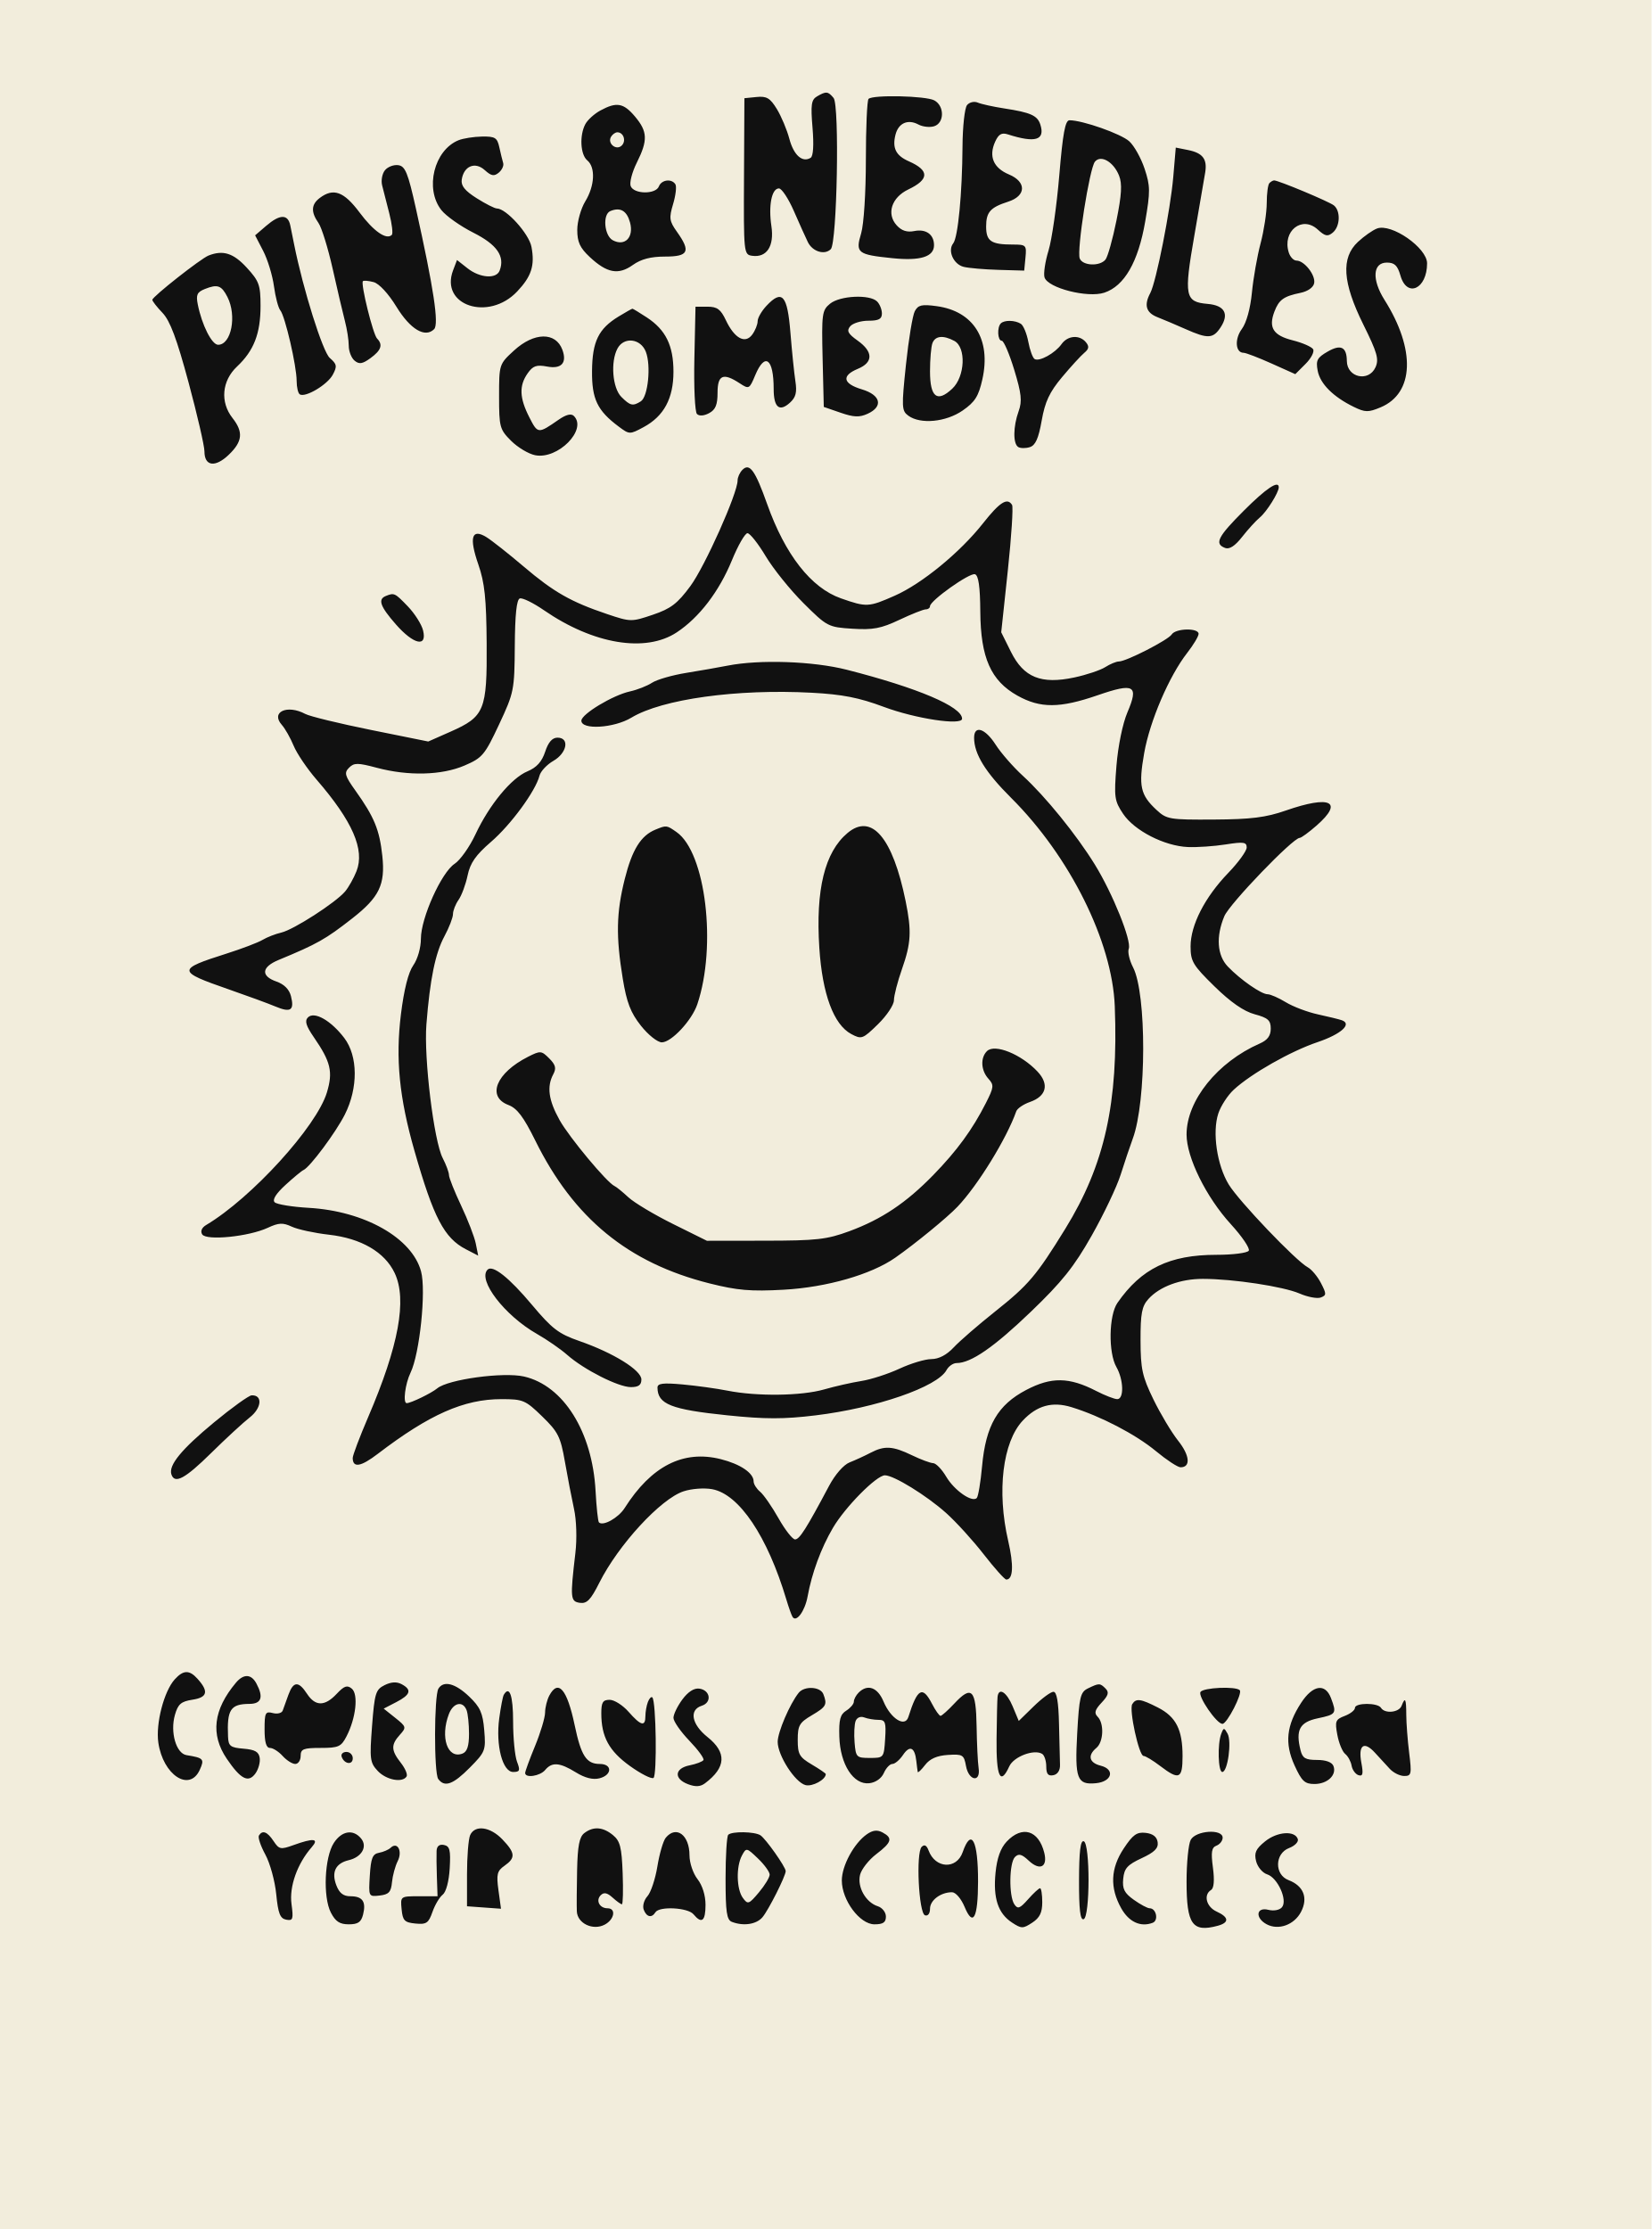
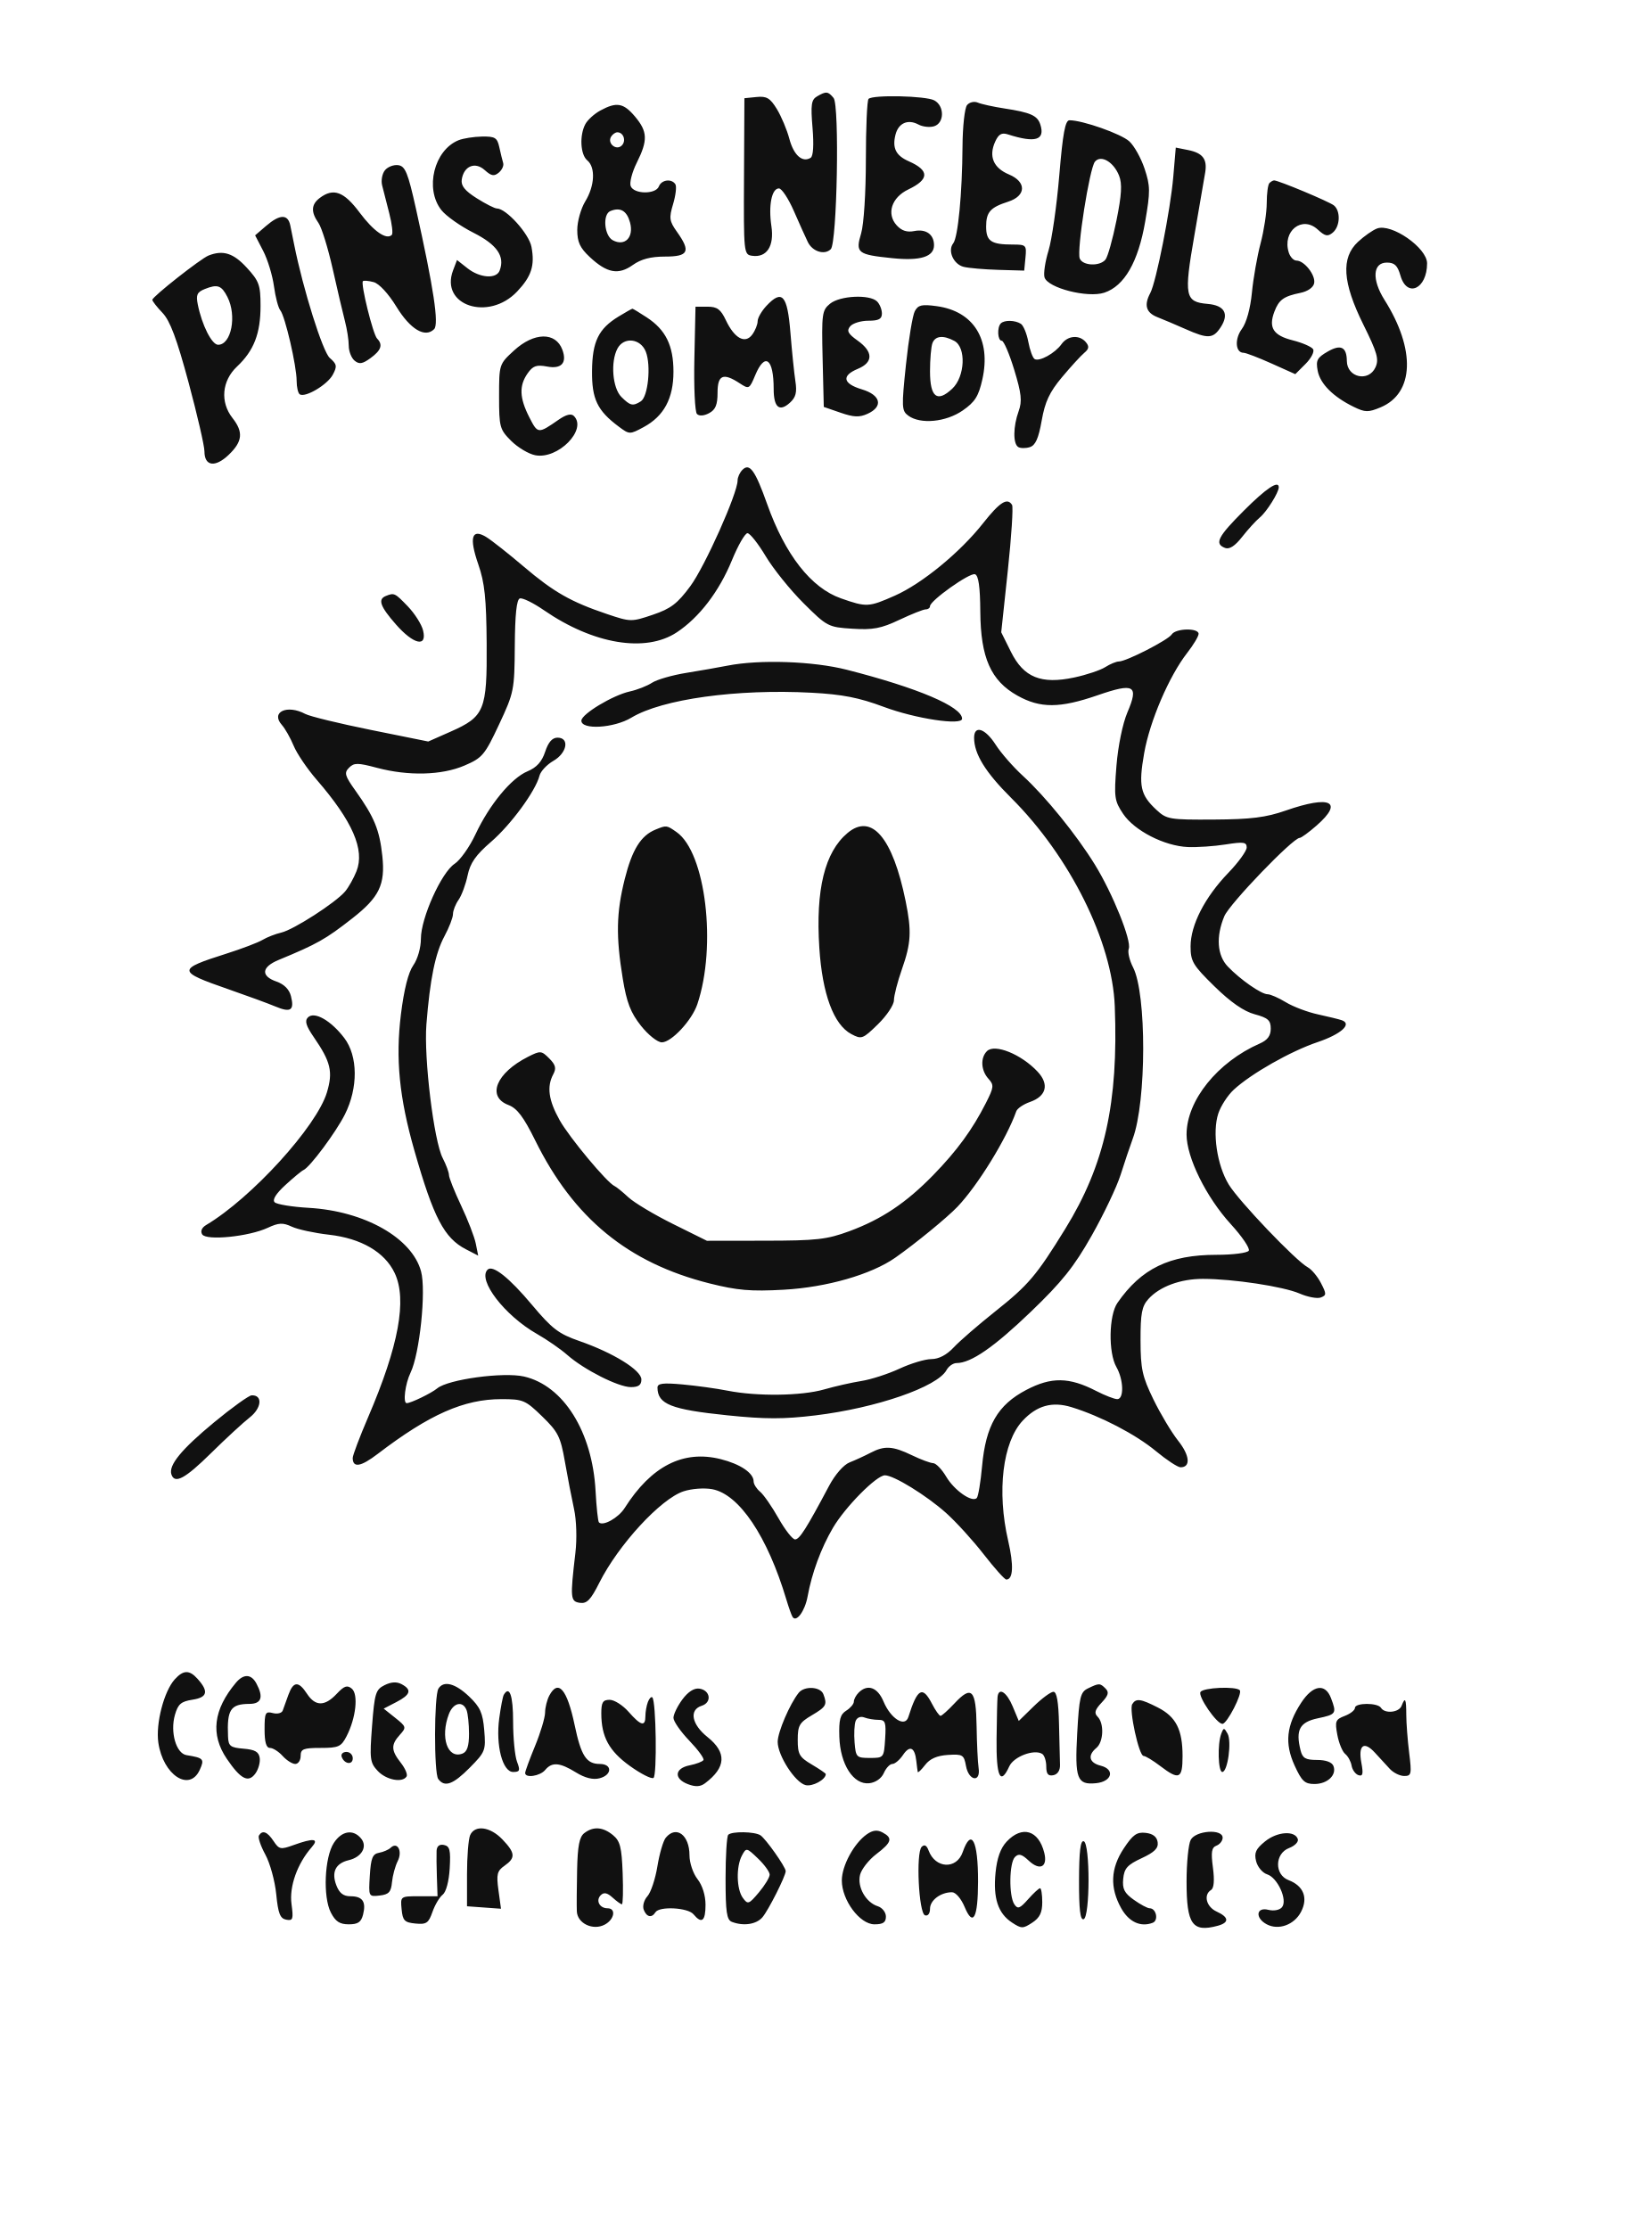
<svg xmlns="http://www.w3.org/2000/svg" viewBox="0 0 412 556" role="img">
-   <rect width="412" height="556" fill="#f2eddc" />
  <path d="M 203.810 24.047 C 202.387 24.877, 202.210 26.115, 202.693 31.875 C 203.052 36.163, 202.877 38.958, 202.223 39.362 C 200.160 40.637, 198.001 38.718, 196.919 34.647 C 196.313 32.366, 194.906 29.013, 193.793 27.195 C 192.116 24.456, 191.249 23.943, 188.734 24.195 L 185.698 24.500 185.599 44 C 185.502 63.158, 185.537 63.505, 187.625 63.803 C 191.279 64.324, 193.182 61.393, 192.432 56.397 C 191.663 51.264, 192.514 47, 194.308 47 C 195.007 47, 196.686 49.539, 198.039 52.642 C 199.393 55.745, 200.961 59.228, 201.525 60.383 C 202.689 62.766, 205.703 63.697, 207.249 62.151 C 208.818 60.582, 209.454 26.252, 207.947 24.437 C 206.558 22.762, 206.088 22.718, 203.810 24.047 M 216.667 24.667 C 216.300 25.033, 216 31.844, 216 39.801 C 216 48.038, 215.491 55.967, 214.818 58.213 C 213.357 63.091, 213.881 63.507, 222.614 64.401 C 229.600 65.117, 233 64.058, 233 61.165 C 233 58.483, 231.003 57.049, 228.081 57.634 C 226.258 57.998, 224.910 57.559, 223.678 56.197 C 221.086 53.332, 222.413 49.247, 226.584 47.259 C 231.850 44.747, 231.894 42.511, 226.722 40.238 C 223.490 38.818, 222.546 36.944, 223.384 33.608 C 224.114 30.697, 226.473 29.647, 229.110 31.059 C 230.191 31.637, 231.959 31.831, 233.038 31.488 C 235.617 30.669, 235.636 26.411, 233.066 25.035 C 230.940 23.898, 217.733 23.601, 216.667 24.667 M 241.242 26.208 C 240.650 26.922, 240.139 31.555, 240.108 36.503 C 240.035 48.258, 238.987 59.194, 237.789 60.702 C 236.341 62.525, 237.849 65.924, 240.388 66.561 C 241.627 66.872, 245.535 67.211, 249.071 67.313 L 255.500 67.500 255.813 64.250 C 256.113 61.146, 255.971 61, 252.645 61 C 247.241 61, 246 60.163, 246 56.515 C 246 52.905, 247.032 51.740, 251.500 50.306 C 256.010 48.859, 256.113 45.363, 251.699 43.519 C 247.805 41.892, 246.589 38.997, 248.258 35.333 C 249.114 33.454, 249.872 33.024, 251.441 33.527 C 258.273 35.717, 260.759 34.966, 259.526 31.083 C 258.806 28.813, 257.128 28.062, 250.500 27.043 C 247.750 26.620, 244.785 25.967, 243.910 25.591 C 243.033 25.215, 241.837 25.491, 241.242 26.208 M 149.775 27.559 C 148.276 28.372, 146.589 29.900, 146.025 30.953 C 144.523 33.760, 144.775 38.568, 146.500 40 C 148.593 41.737, 148.370 46.345, 146.004 50.226 C 144.906 52.027, 144.006 55.232, 144.004 57.349 C 144.001 60.371, 144.670 61.823, 147.117 64.109 C 151.420 68.129, 154.270 68.656, 157.863 66.098 C 159.928 64.627, 162.332 64, 165.904 64 C 171.772 64, 172.375 62.740, 168.868 57.815 C 166.967 55.144, 166.864 54.398, 167.915 50.890 C 168.563 48.728, 168.820 46.518, 168.487 45.979 C 167.566 44.488, 165.010 44.811, 164.362 46.500 C 163.584 48.527, 158.116 48.465, 157.331 46.420 C 156.998 45.552, 157.687 42.915, 158.862 40.561 C 161.643 34.993, 161.558 32.816, 158.411 29.077 C 155.543 25.668, 153.818 25.365, 149.775 27.559 M 264.248 43.750 C 263.612 51.313, 262.405 59.750, 261.564 62.500 C 260.723 65.250, 260.274 68.262, 260.567 69.193 C 261.399 71.841, 271.320 74.380, 275.476 73.008 C 280.482 71.356, 283.939 65.352, 285.674 55.299 C 286.975 47.763, 286.960 46.395, 285.530 42.090 C 284.653 39.448, 282.937 36.374, 281.717 35.257 C 279.675 33.387, 270.062 30, 266.797 30 C 265.728 30, 265.133 33.207, 264.248 43.750 M 152.446 34.087 C 151.416 35.755, 153.733 37.667, 155.113 36.287 C 156.267 35.133, 155.545 33, 154 33 C 153.515 33, 152.816 33.489, 152.446 34.087 M 114.388 34.980 C 108.276 37.450, 105.909 47.072, 110.102 52.402 C 111.257 53.871, 114.850 56.410, 118.084 58.042 C 123.995 61.026, 126.008 63.930, 124.639 67.498 C 123.816 69.644, 119.718 69.352, 116.637 66.929 L 114.004 64.858 113.027 67.429 C 109.690 76.206, 121.892 80.234, 129.013 72.707 C 132.589 68.926, 133.453 66.228, 132.579 61.570 C 131.968 58.314, 126.272 52, 123.945 52 C 123.404 52, 121.141 50.852, 118.917 49.448 C 115.963 47.583, 114.959 46.332, 115.187 44.800 C 115.693 41.412, 118.511 40.248, 120.923 42.430 C 122.554 43.906, 123.255 44.033, 124.422 43.065 C 125.224 42.399, 125.720 41.324, 125.524 40.677 C 125.328 40.030, 124.896 38.263, 124.564 36.750 C 124.035 34.333, 123.510 34.008, 120.231 34.063 C 118.179 34.098, 115.550 34.511, 114.388 34.980 M 292.681 44.156 C 291.980 52.354, 288.414 70.358, 286.949 73.094 C 285.329 76.122, 285.890 78, 288.750 79.122 C 290.262 79.715, 293.425 81.056, 295.777 82.100 C 301.324 84.564, 302.629 84.496, 304.500 81.641 C 306.683 78.309, 305.496 76.168, 301.265 75.805 C 295.597 75.320, 295.311 73.869, 297.928 58.828 C 299.203 51.498, 300.429 44.375, 300.652 43 C 301.192 39.668, 300.027 38.155, 296.355 37.421 L 293.309 36.812 292.681 44.156 M 273.145 40.325 C 271.786 41.963, 268.567 62.429, 269.348 64.466 C 270.057 66.311, 274.347 66.501, 275.775 64.750 C 276.336 64.063, 277.567 59.675, 278.511 55 C 279.809 48.573, 279.967 45.844, 279.162 43.811 C 277.798 40.370, 274.631 38.535, 273.145 40.325 M 96.045 42.446 C 95.341 43.294, 95.019 45.004, 95.329 46.244 C 95.639 47.485, 96.443 50.637, 97.115 53.249 C 97.787 55.860, 98.070 58.264, 97.744 58.590 C 96.405 59.928, 93.211 57.710, 89.694 53 C 85.777 47.754, 83.159 46.804, 79.750 49.392 C 77.621 51.008, 77.530 52.884, 79.447 55.621 C 80.243 56.757, 81.841 61.920, 82.999 67.094 C 84.156 72.267, 85.530 78.127, 86.052 80.116 C 86.573 82.105, 87 84.862, 87 86.244 C 87 87.625, 87.653 89.297, 88.452 89.960 C 89.607 90.919, 90.420 90.790, 92.421 89.333 C 95.103 87.379, 95.573 85.985, 94.068 84.450 C 93.051 83.413, 89.921 70.746, 90.531 70.136 C 90.738 69.929, 91.940 70.033, 93.203 70.368 C 94.564 70.728, 96.881 73.228, 98.887 76.503 C 102.355 82.162, 106.042 84.358, 108.293 82.107 C 109.539 80.861, 108.190 71.925, 103.750 52 C 101.772 43.121, 101.095 41.454, 99.368 41.202 C 98.244 41.038, 96.749 41.598, 96.045 42.446 M 316.667 45.667 C 316.300 46.033, 316 48.261, 316 50.618 C 316 52.974, 315.309 57.512, 314.464 60.701 C 313.619 63.891, 312.645 69.425, 312.301 73 C 311.920 76.951, 310.937 80.502, 309.794 82.055 C 307.934 84.581, 308.186 88, 310.232 88 C 310.792 88, 313.922 89.199, 317.188 90.665 L 323.125 93.329 325.686 90.769 C 327.094 89.360, 327.939 87.711, 327.564 87.103 C 327.188 86.496, 324.898 85.499, 322.473 84.889 C 317.620 83.667, 316.390 81.735, 317.913 77.729 C 319.043 74.757, 320.224 73.906, 324.407 73.051 C 326.244 72.675, 327.627 71.700, 327.832 70.636 C 328.218 68.632, 325.370 65, 323.412 65 C 322.710 65, 321.849 64.100, 321.500 63 C 319.804 57.657, 324.817 53.668, 328.721 57.254 C 330.555 58.938, 331.208 59.072, 332.471 58.024 C 334.318 56.492, 334.476 52.630, 332.750 51.235 C 331.575 50.286, 318.933 45, 317.838 45 C 317.561 45, 317.033 45.300, 316.667 45.667 M 152.250 52.651 C 150.280 53.464, 150.728 58.784, 152.862 59.926 C 155.884 61.544, 158.170 59.195, 157.169 55.500 C 156.373 52.562, 154.747 51.620, 152.250 52.651 M 66.378 56.352 L 63.643 58.703 65.662 62.602 C 66.772 64.746, 67.978 68.705, 68.342 71.399 C 68.705 74.094, 69.417 76.798, 69.924 77.408 C 71.119 78.849, 74 91.283, 74 95.003 C 74 96.586, 74.356 98.102, 74.790 98.371 C 76.187 99.234, 81.682 95.962, 83.014 93.475 C 84.143 91.363, 84.051 90.845, 82.264 89.283 C 80.502 87.742, 75.627 72.223, 73.379 61 C 73.104 59.625, 72.672 57.487, 72.420 56.250 C 71.832 53.361, 69.815 53.395, 66.378 56.352 M 343.500 57.004 C 342.400 57.427, 340.262 58.927, 338.750 60.338 C 334.492 64.312, 334.895 70.452, 340.103 80.967 C 343.574 87.973, 344.040 89.617, 343.125 91.626 C 341.420 95.368, 336.025 94.178, 335.985 90.050 C 335.950 86.545, 334.485 85.815, 331.233 87.681 C 328.568 89.210, 328.220 89.873, 328.709 92.478 C 329.319 95.729, 332.570 98.983, 337.712 101.491 C 340.554 102.877, 341.326 102.891, 344.396 101.608 C 352.792 98.100, 353.191 87.184, 345.376 74.804 C 342.174 69.732, 342.441 65.500, 345.963 65.500 C 347.883 65.500, 348.630 66.216, 349.357 68.750 C 350.977 74.399, 356 72.081, 356 65.684 C 356 61.815, 347.088 55.626, 343.500 57.004 M 52.029 63.736 C 50.074 64.504, 38 74.015, 38 74.787 C 38 75.119, 39.143 76.584, 40.540 78.042 C 42.423 80.007, 44.105 84.500, 47.040 95.401 C 49.218 103.491, 51 111.224, 51 112.586 C 51 116.309, 53.673 116.687, 57.060 113.443 C 60.509 110.138, 60.752 107.771, 58 104.273 C 54.875 100.300, 55.339 94.996, 59.123 91.437 C 63.341 87.470, 65.001 83.187, 64.995 76.282 C 64.991 71.088, 64.640 70.119, 61.546 66.750 C 58.222 63.131, 55.646 62.315, 52.029 63.736 M 51.128 72.080 C 49.157 72.866, 48.855 73.523, 49.342 75.960 C 50.369 81.094, 52.847 86, 54.414 86 C 57.708 86, 59.119 78.752, 56.735 74.079 C 55.258 71.183, 54.265 70.829, 51.128 72.080 M 191.206 76.281 C 189.993 77.572, 189 79.301, 189 80.123 C 189 80.945, 188.398 82.442, 187.661 83.449 C 185.890 85.871, 183.220 84.419, 181.070 79.865 C 179.788 77.149, 178.904 76.500, 176.491 76.500 L 173.500 76.500 173.219 89.419 C 173.064 96.524, 173.353 102.753, 173.862 103.262 C 174.427 103.827, 175.604 103.747, 176.893 103.057 C 178.492 102.202, 179 100.974, 179 97.965 C 179 93.515, 180.402 92.907, 184.487 95.583 C 186.845 97.129, 186.940 97.080, 188.401 93.583 C 190.823 87.786, 193 89.414, 193 97.023 C 193 101.629, 194.422 102.833, 197.052 100.453 C 198.529 99.116, 198.848 97.871, 198.422 95.105 C 198.116 93.122, 197.559 87.680, 197.183 83.012 C 196.423 73.572, 195.124 72.110, 191.206 76.281 M 207.072 75.750 C 205.057 77.391, 204.941 78.249, 205.211 89.500 L 205.500 101.500 209.677 102.944 C 212.976 104.084, 214.394 104.141, 216.427 103.215 C 220.404 101.403, 219.733 98.536, 215 97.118 C 210.247 95.694, 209.860 93.715, 214 92 C 217.870 90.397, 217.854 87.744, 213.959 84.970 C 211.530 83.242, 211.152 82.522, 212.081 81.402 C 212.721 80.631, 214.765 80, 216.622 80 C 219.208 80, 220 79.578, 220 78.200 C 220 77.210, 219.460 75.860, 218.800 75.200 C 216.979 73.379, 209.557 73.727, 207.072 75.750 M 228.204 77.628 C 227.656 78.658, 226.665 84.648, 226.002 90.939 C 224.881 101.586, 224.922 102.470, 226.590 103.689 C 229.610 105.898, 235.971 105.292, 240.147 102.398 C 243.215 100.272, 244.113 98.852, 245.056 94.642 C 247.283 84.688, 242.891 77.632, 233.683 76.370 C 229.943 75.857, 229.036 76.066, 228.204 77.628 M 154.304 78.956 C 149.305 82.004, 147.757 85.179, 147.688 92.528 C 147.622 99.539, 149.002 102.419, 154.337 106.402 C 157.012 108.400, 157.099 108.402, 160.549 106.544 C 165.616 103.815, 168 99.389, 168 92.713 C 168 86.193, 166.074 82.274, 161.346 79.175 C 159.521 77.979, 157.909 77.002, 157.764 77.004 C 157.619 77.006, 156.062 77.884, 154.304 78.956 M 249.667 80.667 C 248.677 81.656, 248.859 85, 249.903 85 C 250.399 85, 251.797 88.263, 253.010 92.250 C 254.816 98.188, 255.015 100.056, 254.108 102.571 C 252.726 106.402, 252.679 110.683, 254.009 111.506 C 254.564 111.848, 255.869 111.859, 256.908 111.529 C 258.307 111.085, 259.075 109.360, 259.861 104.899 C 260.688 100.206, 261.812 97.808, 264.931 94.083 C 267.135 91.450, 269.633 88.720, 270.482 88.015 C 271.657 87.040, 271.754 86.409, 270.890 85.367 C 269.290 83.440, 266.348 83.669, 264.807 85.841 C 263.200 88.105, 259.266 90.282, 258.093 89.557 C 257.616 89.263, 256.909 87.331, 256.522 85.263 C 256.134 83.196, 255.295 81.173, 254.658 80.768 C 253.204 79.842, 250.545 79.789, 249.667 80.667 M 128.235 87.423 C 124.514 90.834, 124.500 90.876, 124.500 98.904 C 124.500 106.524, 124.663 107.124, 127.500 109.958 C 129.150 111.606, 131.850 113.222, 133.500 113.549 C 139.165 114.674, 146.571 107.171, 143.162 103.762 C 142.485 103.085, 141.226 103.397, 139.327 104.713 C 134.222 108.251, 134.166 108.246, 132.038 104.075 C 129.578 99.253, 129.462 96.213, 131.619 93.134 C 132.946 91.240, 133.828 90.933, 136.503 91.435 C 140.060 92.102, 141.496 90.515, 140.292 87.250 C 138.635 82.759, 133.240 82.837, 128.235 87.423 M 232.607 85.582 C 232.273 86.452, 232 89.616, 232 92.613 C 232 99.101, 233.781 100.494, 237.551 96.952 C 240.748 93.949, 241.064 86.640, 238.066 85.035 C 235.301 83.556, 233.308 83.755, 232.607 85.582 M 154.035 86.934 C 152.262 90.248, 152.785 96.785, 155 99 C 157.218 101.218, 157.872 101.367, 159.859 100.108 C 161.661 98.966, 162.448 91.209, 161.112 87.750 C 159.825 84.419, 155.640 83.936, 154.035 86.934 M 185.207 117.193 C 184.543 117.857, 184 119.046, 184 119.835 C 184 123.055, 175.846 141.294, 172.205 146.218 C 168.987 150.569, 167.340 151.825, 162.857 153.342 C 157.517 155.149, 157.302 155.146, 151.457 153.178 C 142.421 150.135, 138.149 147.703, 130.644 141.326 C 126.873 138.121, 122.699 134.825, 121.369 134 C 117.669 131.706, 116.970 134.022, 119.321 140.787 C 120.909 145.359, 121.325 149.302, 121.403 160.535 C 121.518 177.197, 120.879 178.752, 112.373 182.514 L 106.834 184.963 92.516 182.070 C 84.641 180.479, 77.283 178.687, 76.165 178.088 C 71.631 175.662, 67.452 177.604, 70.302 180.813 C 71.127 181.741, 72.454 184.083, 73.253 186.018 C 74.051 187.954, 76.621 191.751, 78.963 194.457 C 87.946 204.836, 91.050 211.952, 88.932 217.309 C 88.238 219.064, 86.957 221.343, 86.085 222.372 C 83.723 225.162, 73.256 231.905, 70.182 232.617 C 68.707 232.958, 66.600 233.780, 65.500 234.442 C 64.400 235.103, 60.337 236.649, 56.471 237.877 C 44.091 241.808, 44.120 242.294, 57 246.765 C 61.675 248.388, 66.945 250.322, 68.712 251.063 C 72.517 252.659, 73.473 252.022, 72.585 248.482 C 72.160 246.791, 70.885 245.507, 68.965 244.838 C 64.998 243.455, 65.220 241.221, 69.500 239.449 C 79.169 235.446, 81.185 234.309, 87.860 229.093 C 94.627 223.805, 96.141 220.663, 95.375 213.500 C 94.678 206.988, 93.367 203.802, 88.674 197.224 C 86.012 193.493, 85.808 192.764, 87.071 191.501 C 88.333 190.238, 89.217 190.240, 94.009 191.515 C 101.892 193.613, 110.204 193.398, 115.896 190.949 C 120.332 189.041, 120.929 188.330, 124.502 180.699 C 128.226 172.746, 128.343 172.157, 128.421 161.084 C 128.475 153.283, 128.873 149.543, 129.677 149.275 C 130.324 149.059, 133.024 150.378, 135.677 152.206 C 148.024 160.714, 161.048 162.881, 168.841 157.724 C 174.438 154.020, 179.392 147.542, 182.587 139.750 C 184.109 136.037, 185.855 133, 186.466 133 C 187.077 133, 189.126 135.588, 191.019 138.750 C 192.912 141.912, 197.160 147.185, 200.458 150.467 C 206.309 156.289, 206.605 156.444, 212.645 156.828 C 217.766 157.154, 219.791 156.771, 224.356 154.611 C 227.392 153.175, 230.354 152, 230.938 152 C 231.522 152, 232 151.642, 232 151.205 C 232 149.827, 241.897 142.799, 243.218 143.239 C 244.102 143.534, 244.500 146.335, 244.545 152.580 C 244.629 164.061, 247.172 169.807, 253.813 173.519 C 259.516 176.707, 264.367 176.684, 273.802 173.428 C 282.972 170.263, 284.131 170.927, 281.243 177.696 C 280.059 180.471, 278.905 186.090, 278.511 191 C 277.880 198.863, 278.004 199.762, 280.172 203 C 282.980 207.194, 290.456 211.029, 296.318 211.284 C 298.618 211.384, 302.863 211.094, 305.750 210.639 C 310.213 209.936, 311 210.049, 311 211.389 C 311 212.256, 308.933 215.110, 306.407 217.732 C 300.551 223.810, 297 230.733, 297 236.071 C 297 239.807, 297.580 240.775, 302.981 246.060 C 306.995 249.988, 310.283 252.269, 312.981 252.995 C 316.318 253.893, 317 254.503, 317 256.587 C 317 258.366, 316.199 259.447, 314.250 260.302 C 303.712 264.921, 296 274.511, 296 282.996 C 296 288.715, 300.896 298.631, 307.038 305.352 C 309.851 308.429, 311.866 311.408, 311.517 311.973 C 311.168 312.538, 307.538 313, 303.452 313 C 291.739 313, 284.702 316.415, 278.757 324.987 C 276.601 328.094, 276.452 337.417, 278.500 341 C 280.306 344.159, 280.434 349, 278.711 349 C 278.003 349, 275.640 348.083, 273.461 346.962 C 266.692 343.479, 262.280 343.415, 256 346.709 C 248.880 350.444, 245.913 355.574, 244.986 365.754 C 244.623 369.743, 244.027 373.306, 243.661 373.672 C 242.480 374.853, 238.052 371.753, 236.032 368.330 C 234.952 366.499, 233.490 364.985, 232.784 364.966 C 232.078 364.947, 229.700 364.063, 227.500 363 C 222.691 360.677, 220.657 360.557, 217.154 362.387 C 215.694 363.150, 213.353 364.225, 211.950 364.775 C 210.456 365.361, 208.332 367.786, 206.817 370.637 C 201.137 381.326, 199.451 383.984, 198.345 383.992 C 197.710 383.996, 195.849 381.623, 194.209 378.717 C 192.570 375.811, 190.502 372.831, 189.614 372.095 C 188.726 371.358, 188 370.205, 188 369.533 C 188 367.439, 184.696 365.200, 179.789 363.966 C 170.445 361.618, 162.479 365.672, 155.826 376.161 C 154.264 378.623, 150.430 380.763, 149.410 379.743 C 149.168 379.501, 148.790 375.973, 148.569 371.902 C 147.770 357.133, 140.565 345.610, 130.722 343.358 C 125.592 342.184, 111.788 344.064, 109.081 346.305 C 107.617 347.517, 102.491 350, 101.453 350 C 100.466 350, 101.080 345.144, 102.412 342.404 C 104.701 337.698, 106.336 321.961, 105.037 317.139 C 102.788 308.785, 90.943 302.086, 77 301.282 C 72.875 301.044, 69.059 300.420, 68.519 299.894 C 67.884 299.275, 68.836 297.749, 71.214 295.571 C 73.235 293.719, 75.259 292.045, 75.712 291.852 C 77.289 291.177, 83.775 282.467, 86.026 278.002 C 89.368 271.372, 89.308 263.417, 85.882 258.917 C 82.541 254.530, 78.410 252.190, 76.818 253.782 C 75.962 254.638, 76.328 255.873, 78.282 258.712 C 82.520 264.871, 83.104 267.336, 81.551 272.495 C 78.994 280.995, 62.751 298.828, 51.434 305.562 C 50.330 306.219, 49.950 307.110, 50.436 307.897 C 51.444 309.528, 62.061 308.466, 66.800 306.260 C 69.535 304.987, 70.562 304.940, 72.800 305.982 C 74.285 306.674, 78.448 307.574, 82.052 307.983 C 90.098 308.894, 95.974 312.317, 98.450 317.535 C 101.598 324.169, 99.477 335.696, 91.834 353.500 C 89.709 358.450, 87.977 363.036, 87.985 363.691 C 88.017 366.213, 89.996 365.886, 94.220 362.662 C 107.136 352.803, 115.728 349, 125.086 349 C 130.489 349, 131.070 349.246, 135.261 353.320 C 139.229 357.176, 139.835 358.382, 140.914 364.570 C 141.579 368.381, 142.603 373.691, 143.190 376.368 C 143.809 379.194, 143.954 383.810, 143.536 387.368 C 142.209 398.668, 142.282 399.469, 144.668 399.809 C 146.406 400.056, 147.364 399.065, 149.502 394.809 C 154.262 385.332, 164.810 373.878, 170.509 371.997 C 172.545 371.325, 175.685 371.094, 177.683 371.468 C 184.407 372.730, 191.455 383.227, 196.168 399 C 196.743 400.925, 197.431 402.859, 197.696 403.299 C 198.622 404.832, 200.796 401.899, 201.465 398.214 C 202.522 392.391, 204.820 386.163, 207.769 381.131 C 210.833 375.903, 218.646 368, 220.751 368 C 222.963 368, 231.092 373.002, 236 377.384 C 238.475 379.594, 242.702 384.236, 245.393 387.701 C 248.084 391.165, 250.623 394, 251.036 394 C 252.744 394, 252.915 390.446, 251.502 384.351 C 248.635 371.988, 250.123 359.691, 255.133 354.359 C 258.685 350.577, 262.494 349.527, 267.302 351.003 C 274.566 353.234, 283.320 357.794, 288.359 361.971 C 291.031 364.187, 293.796 366, 294.502 366 C 297.081 366, 296.815 363.042, 293.907 359.383 C 292.268 357.321, 289.489 352.678, 287.731 349.067 C 284.945 343.340, 284.533 341.458, 284.518 334.358 C 284.503 327.632, 284.844 325.835, 286.480 324.025 C 289.290 320.916, 294.464 319, 300.050 319 C 307.581 319, 320.135 320.901, 324.196 322.657 C 326.229 323.536, 328.607 323.981, 329.481 323.646 C 330.922 323.093, 330.926 322.757, 329.525 320.048 C 328.675 318.404, 327.196 316.635, 326.240 316.117 C 323.258 314.502, 309.046 299.615, 306.517 295.457 C 303.576 290.623, 302.374 282.428, 303.918 277.748 C 304.539 275.868, 306.273 273.197, 307.773 271.812 C 312.113 267.806, 321.969 262.211, 328.668 259.952 C 334.552 257.968, 337.377 255.423, 334.733 254.488 C 334.055 254.249, 331.375 253.591, 328.777 253.028 C 326.180 252.465, 322.580 251.105, 320.777 250.006 C 318.975 248.907, 316.919 248.006, 316.210 248.004 C 314.642 247.999, 309.436 244.375, 306.298 241.104 C 303.621 238.312, 303.293 233.628, 305.420 228.538 C 306.712 225.445, 322.528 209.005, 324.215 209.001 C 324.609 209.001, 326.521 207.603, 328.465 205.896 C 335.260 199.930, 331.882 198.302, 320.754 202.179 C 315.782 203.912, 312.108 204.373, 302.831 204.429 C 291.718 204.497, 291.033 204.381, 288.475 202 C 284.460 198.265, 283.983 196.048, 285.426 187.856 C 286.835 179.856, 291.655 168.628, 296.158 162.856 C 297.721 160.852, 299 158.714, 299 158.106 C 299 156.583, 293.287 156.706, 292.300 158.250 C 291.404 159.651, 280.955 165, 279.115 165 C 278.463 165, 276.933 165.633, 275.715 166.406 C 274.497 167.179, 271.025 168.340, 268 168.986 C 259.730 170.752, 255.374 168.994, 252.198 162.608 L 249.765 157.716 251.410 142.307 C 252.315 133.832, 252.791 126.471, 252.469 125.949 C 251.287 124.037, 249.405 125.232, 245.196 130.565 C 239.479 137.807, 229.992 145.586, 223.232 148.576 C 216.690 151.469, 216.179 151.495, 209.780 149.250 C 202.334 146.638, 195.874 138.388, 191.380 125.755 C 188.375 117.305, 187.001 115.399, 185.207 117.193 M 310.333 127.333 C 303.760 133.906, 302.886 135.635, 305.608 136.680 C 306.688 137.094, 308.083 136.190, 309.851 133.931 C 311.300 132.079, 313.312 129.875, 314.322 129.032 C 316.011 127.623, 319 122.841, 319 121.550 C 319 119.710, 315.865 121.802, 310.333 127.333 M 96.250 148.662 C 94.196 149.491, 94.826 151.266, 98.766 155.754 C 103.192 160.795, 106.598 161.548, 105.539 157.250 C 105.167 155.738, 103.455 153.037, 101.735 151.250 C 98.506 147.894, 98.344 147.817, 96.250 148.662 M 181.500 166.037 C 179.300 166.470, 174.653 167.285, 171.174 167.847 C 167.695 168.409, 163.863 169.515, 162.659 170.304 C 161.456 171.092, 158.969 172.068, 157.134 172.471 C 152.895 173.402, 145.073 178.106, 145.032 179.750 C 144.972 182.121, 153.157 181.637, 157.500 179.014 C 165.170 174.380, 183.867 171.794, 202.474 172.794 C 210.174 173.207, 214.278 174.012, 220.474 176.324 C 228.386 179.276, 240 181.033, 240 179.277 C 240 176.275, 228.957 171.585, 211.241 167.062 C 202.861 164.922, 189.506 164.462, 181.500 166.037 M 243 184.032 C 243 188.059, 245.806 192.615, 252.217 199 C 266.890 213.611, 277.468 234.871, 278.091 251 C 279.021 275.104, 275.589 290.544, 265.752 306.500 C 258.524 318.225, 256.577 320.517, 248.199 327.175 C 244.026 330.492, 239.393 334.509, 237.904 336.103 C 236.151 337.979, 234.194 339.003, 232.349 339.010 C 230.782 339.015, 227.202 340.090, 224.392 341.398 C 221.583 342.706, 217.308 344.089, 214.892 344.472 C 212.477 344.855, 208.281 345.805, 205.568 346.584 C 199.931 348.203, 188.835 348.344, 181.500 346.890 C 178.750 346.345, 173.688 345.644, 170.250 345.333 C 165.352 344.889, 164.003 345.063, 164.015 346.134 C 164.062 350.271, 167.388 351.587, 181.460 353.038 C 190.900 354.012, 195.525 354.014, 203.457 353.048 C 218.654 351.199, 233.842 345.945, 236.120 341.750 C 236.643 340.788, 237.774 340, 238.634 340 C 242.219 340, 247.929 336.059, 257.105 327.252 C 264.931 319.740, 267.919 316.003, 272.334 308.203 C 275.354 302.867, 278.606 296.025, 279.561 293 C 280.515 289.975, 281.878 285.925, 282.589 284 C 286.013 274.732, 286.054 247.873, 282.655 241.299 C 281.752 239.554, 281.268 237.466, 281.577 236.659 C 282.334 234.688, 277.579 222.884, 273.113 215.644 C 268.527 208.210, 260.770 198.651, 255.142 193.500 C 252.738 191.300, 249.693 187.813, 248.373 185.750 C 245.764 181.670, 243 180.786, 243 184.032 M 135.993 187.522 C 135.173 190.007, 133.873 191.444, 131.581 192.402 C 127.542 194.089, 122.076 200.719, 118.594 208.152 C 117.138 211.261, 114.801 214.556, 113.400 215.474 C 110.117 217.624, 105 228.993, 105 234.134 C 105 236.399, 104.189 239.236, 103.096 240.790 C 101.860 242.550, 100.780 246.832, 100.017 253 C 98.643 264.104, 99.599 273.786, 103.374 287 C 108.159 303.750, 110.801 308.812, 116.224 311.616 L 119.290 313.201 118.689 310.197 C 118.359 308.545, 116.719 304.293, 115.044 300.750 C 113.370 297.206, 112 293.765, 112 293.103 C 112 292.442, 111.297 290.541, 110.438 288.879 C 108.229 284.609, 105.708 263.909, 106.372 255.500 C 107.260 244.249, 108.586 237.774, 110.867 233.539 C 112.040 231.360, 113 228.872, 113 228.011 C 113 227.150, 113.628 225.548, 114.396 224.452 C 115.163 223.356, 116.176 220.623, 116.646 218.378 C 117.299 215.255, 118.672 213.285, 122.488 209.994 C 127.453 205.713, 133.603 197.320, 134.582 193.491 C 134.865 192.386, 136.424 190.719, 138.048 189.787 C 141.466 187.826, 142.147 184, 139.078 184 C 137.765 184, 136.786 185.117, 135.993 187.522 M 163.500 206.945 C 159.865 208.433, 157.690 211.935, 155.851 219.262 C 153.740 227.674, 153.622 233.548, 155.353 244.104 C 156.332 250.074, 157.306 252.598, 159.884 255.854 C 161.702 258.149, 164.030 260, 165.098 260 C 167.493 260, 172.600 254.520, 173.953 250.500 C 178.845 235.964, 176.041 212.644, 168.791 207.566 C 166.286 205.812, 166.273 205.810, 163.500 206.945 M 211.436 207.772 C 205.737 212.542, 203.443 221.878, 204.390 236.450 C 205.138 247.965, 207.968 255.595, 212.357 257.931 C 214.928 259.300, 215.218 259.193, 219.022 255.478 C 221.210 253.342, 223 250.657, 223 249.512 C 223 248.367, 223.900 244.870, 225 241.740 C 227.280 235.253, 227.442 232.274, 225.923 224.799 C 222.695 208.926, 217.439 202.748, 211.436 207.772 M 246.203 262.197 C 244.533 263.867, 244.700 267.011, 246.569 269.076 C 248.001 270.658, 247.945 271.190, 245.932 275.155 C 242.578 281.762, 238.742 287.014, 232.849 293.067 C 226.059 300.041, 219.953 304.130, 211.884 307.107 C 206.275 309.176, 203.730 309.464, 190.924 309.481 L 176.347 309.500 167.875 305.301 C 163.215 302.992, 158.214 300.001, 156.761 298.655 C 155.309 297.308, 153.755 296.048, 153.310 295.853 C 151.451 295.042, 142.013 283.718, 139.604 279.407 C 136.832 274.448, 136.364 271.057, 138.023 267.957 C 138.821 266.466, 138.597 265.597, 137.006 264.006 C 135.064 262.064, 134.811 262.045, 131.733 263.600 C 123.761 267.629, 121.349 273.561, 126.841 275.634 C 128.992 276.446, 130.615 278.595, 133.527 284.489 C 143.112 303.888, 156.696 315.027, 176.988 320.129 C 183.949 321.879, 187.278 322.163, 195.488 321.708 C 206.215 321.113, 217.332 317.921, 223.344 313.711 C 228.364 310.194, 236.268 303.721, 238.864 301 C 243.905 295.715, 251.126 283.988, 253.516 277.203 C 253.768 276.489, 255.311 275.439, 256.946 274.869 C 261.040 273.442, 261.787 270.470, 258.844 267.320 C 254.779 262.968, 248.128 260.272, 246.203 262.197 M 121.630 316.703 C 119.065 319.268, 125.891 328.155, 133.942 332.732 C 136.449 334.157, 139.850 336.513, 141.500 337.966 C 145.699 341.666, 154.269 346, 157.385 346 C 159.290 346, 160 345.483, 160 344.095 C 160 341.780, 153.018 337.454, 144.515 334.500 C 139.355 332.708, 137.725 331.462, 132.691 325.461 C 126.997 318.672, 122.903 315.430, 121.630 316.703 M 53.391 354.800 C 45.253 361.524, 41.999 365.496, 42.759 367.776 C 43.581 370.243, 46.162 368.855, 52.657 362.455 C 56.310 358.856, 60.649 354.855, 62.298 353.564 C 65.287 351.224, 65.575 347.941, 62.781 348.050 C 62.077 348.077, 57.851 351.114, 53.391 354.800 M 43.586 418.905 C 40.903 421.869, 38.813 429.935, 39.498 434.680 C 40.665 442.764, 47.267 447.099, 49.833 441.466 C 51.056 438.783, 50.787 438.484, 46.535 437.802 C 43.932 437.384, 42.403 432.076, 43.640 427.750 C 44.408 425.062, 45.168 424.408, 48.035 423.968 C 51.761 423.396, 52.112 421.909, 49.266 418.750 C 47.237 416.497, 45.728 416.538, 43.586 418.905 M 58.842 419.750 C 53.214 426.463, 52.472 432.659, 56.574 438.706 C 60.029 443.799, 61.947 444.793, 63.699 442.397 C 64.456 441.362, 64.946 439.611, 64.788 438.507 C 64.568 436.974, 63.614 436.427, 60.750 436.190 C 57.458 435.917, 56.986 435.551, 56.885 433.190 C 56.595 426.422, 57.501 425.042, 62.250 425.015 C 65.221 424.999, 65.783 423.332, 63.965 419.934 C 62.678 417.531, 60.761 417.462, 58.842 419.750 M 95.937 420.341 C 93.716 421.446, 93.439 422.347, 92.813 430.527 C 92.181 438.798, 92.292 439.676, 94.238 441.750 C 96.352 444.004, 100.403 444.774, 101.427 443.118 C 101.727 442.632, 101.079 441.099, 99.986 439.710 C 97.546 436.607, 97.498 435.213, 99.745 432.730 C 101.419 430.880, 101.373 430.709, 98.603 428.500 L 95.716 426.198 98.858 424.573 C 102.433 422.725, 102.798 421.497, 100.187 420.100 C 98.959 419.443, 97.586 419.521, 95.937 420.341 M 71.946 422.750 C 71.393 424.262, 70.757 426.028, 70.532 426.672 C 70.306 427.317, 69.195 427.602, 68.061 427.306 C 66.199 426.819, 66 427.213, 66 431.383 C 66 434.584, 66.413 436, 67.345 436 C 68.085 436, 69.505 436.900, 70.500 438 C 71.495 439.100, 72.915 440, 73.655 440 C 74.395 440, 75 439.100, 75 438 C 75 436.268, 75.667 436, 79.974 436 C 84.450 436, 85.099 435.710, 86.446 433.105 C 88.793 428.566, 89.449 422.618, 87.758 421.214 C 86.611 420.262, 85.859 420.521, 83.988 422.512 C 81.019 425.673, 78.669 425.669, 76.592 422.500 C 74.476 419.270, 73.192 419.339, 71.946 422.750 M 109.371 421.208 C 108.280 422.975, 108.237 442.281, 109.322 443.750 C 110.909 445.899, 113.016 445.142, 117.196 440.921 C 121.063 437.014, 121.216 436.619, 120.800 431.604 C 120.441 427.270, 119.792 425.818, 117.035 423.184 C 113.577 419.879, 110.658 419.127, 109.371 421.208 M 271.390 421.158 C 269.512 422.068, 269.220 423.291, 268.721 432.335 C 268.094 443.722, 268.673 445.264, 273.407 444.801 C 277.411 444.409, 278.224 441.345, 274.566 440.427 C 271.689 439.705, 271.247 437.870, 273.500 436 C 275.292 434.513, 275.478 429.878, 273.813 428.213 C 272.898 427.298, 273.124 426.496, 274.806 424.706 C 276.495 422.909, 276.717 422.117, 275.793 421.193 C 274.403 419.803, 274.189 419.802, 271.390 421.158 M 137.035 422.934 C 136.466 423.998, 135.989 425.911, 135.976 427.184 C 135.963 428.458, 134.840 432.200, 133.481 435.500 C 132.121 438.800, 131.007 441.837, 131.005 442.250 C 130.996 443.597, 134.724 443.037, 136 441.500 C 137.692 439.461, 139.639 439.614, 143.663 442.101 C 145.911 443.490, 147.897 443.992, 149.531 443.582 C 152.730 442.779, 152.801 440, 149.622 440 C 146.272 440, 144.960 437.975, 143.357 430.328 C 141.476 421.354, 139.265 418.768, 137.035 422.934 M 170.218 423.919 C 168.998 425.569, 168 427.630, 168 428.498 C 168 429.367, 169.782 431.932, 171.960 434.199 C 174.138 436.465, 175.723 438.640, 175.481 439.031 C 175.239 439.422, 173.682 440.014, 172.021 440.346 C 168.261 441.098, 168.041 443.685, 171.622 445.046 C 173.497 445.759, 174.707 445.695, 175.872 444.821 C 181.137 440.868, 181.339 437.154, 176.500 433.293 C 172.515 430.113, 171.848 426.501, 175.057 425.482 C 177.645 424.661, 177.217 421.606, 174.458 421.209 C 173.158 421.022, 171.645 421.989, 170.218 423.919 M 199.243 422.250 C 197.024 425.020, 194 432.074, 194 434.480 C 194 437.877, 198.317 444.588, 200.944 445.275 C 202.653 445.722, 206 443.903, 206 442.527 C 206 442.346, 204.425 441.268, 202.500 440.133 C 199.412 438.311, 199 437.589, 199 434 C 199 430.411, 199.412 429.689, 202.500 427.867 C 206.133 425.724, 206.407 425.224, 205.393 422.582 C 204.670 420.697, 200.661 420.481, 199.243 422.250 M 214.200 422.200 C 213.540 422.860, 213 423.877, 213 424.459 C 213 425.042, 212.148 426.051, 211.107 426.701 C 209.594 427.646, 209.247 428.954, 209.378 433.216 C 209.590 440.120, 212.910 445.263, 216.858 444.806 C 218.450 444.622, 219.892 443.606, 220.487 442.250 C 221.030 441.012, 221.988 440, 222.615 440 C 223.243 440, 224.437 438.988, 225.269 437.750 C 226.946 435.256, 228.204 435.825, 228.584 439.250 C 228.721 440.488, 228.881 441.725, 228.939 442 C 228.997 442.275, 229.824 441.487, 230.778 440.248 C 231.973 438.696, 233.740 437.920, 236.471 437.748 C 240.157 437.517, 240.469 437.708, 240.975 440.500 C 241.656 444.253, 244.687 444.735, 244.122 441 C 243.914 439.625, 243.689 434.941, 243.622 430.590 C 243.480 421.406, 242.396 420.294, 238.083 424.911 C 236.496 426.610, 234.940 428, 234.624 428 C 234.309 428, 233.353 426.650, 232.500 425 C 230.130 420.417, 228.861 421.124, 226.596 428.293 C 225.758 430.948, 222.200 428.723, 220.402 424.420 C 218.922 420.877, 216.419 419.981, 214.200 422.200 M 299.473 422.043 C 298.791 423.148, 303.507 430, 304.950 430 C 306.094 430, 310.022 422.355, 309.266 421.599 C 308.242 420.575, 300.154 420.942, 299.473 422.043 M 324.581 424.750 C 320.898 430.396, 320.429 434.855, 322.939 440.366 C 324.732 444.302, 325.480 445, 327.903 445 C 331.142 445, 333.506 442.762, 332.643 440.513 C 332.278 439.560, 330.763 439, 328.550 439 C 325.678 439, 324.928 438.563, 324.436 436.602 C 323.159 431.511, 324.210 429.563, 328.750 428.609 C 333.343 427.644, 333.490 427.418, 332.025 423.565 C 330.590 419.793, 327.495 420.285, 324.581 424.750 M 125.673 422.750 C 125.429 423.163, 124.918 425.801, 124.539 428.614 C 123.631 435.350, 125.357 442, 128.014 442 C 129.680 442, 129.814 441.641, 128.975 439.435 C 128.439 438.024, 128 433.524, 128 429.435 C 128 422.922, 127.102 420.341, 125.673 422.750 M 248.852 423.250 C 248.771 423.938, 248.658 428.662, 248.602 433.749 C 248.498 443.210, 249.550 445.479, 251.775 440.594 C 252.881 438.166, 257.962 436.240, 259.976 437.485 C 260.539 437.833, 261 439.249, 261 440.632 C 261 442.489, 261.458 443.058, 262.750 442.810 C 263.824 442.603, 264.472 441.608, 264.429 440.236 C 264.389 439.006, 264.277 434.400, 264.179 430 C 264.056 424.514, 263.620 422, 262.792 422 C 262.128 422, 259.909 423.636, 257.862 425.635 L 254.140 429.270 252.621 425.635 C 251.126 422.057, 249.142 420.802, 248.852 423.250 M 161.624 424.539 C 161.281 425.432, 161 427.027, 161 428.082 C 161 430.771, 159.864 430.477, 156.813 427 C 155.365 425.350, 153.240 424, 152.090 424 C 150.386 424, 150 424.618, 150 427.351 C 150 433.215, 151.920 436.755, 157.132 440.500 C 159.859 442.459, 162.507 443.805, 163.016 443.490 C 163.933 442.924, 163.673 424.340, 162.735 423.402 C 162.467 423.133, 161.966 423.645, 161.624 424.539 M 282.452 425.078 C 281.603 426.452, 284.124 438, 285.273 438 C 285.746 438, 287.608 439.125, 289.411 440.500 C 294.151 444.115, 295 443.742, 295 438.047 C 295 431.439, 293.371 428.230, 288.843 425.920 C 284.529 423.719, 283.385 423.569, 282.452 425.078 M 349.638 425.500 C 348.991 427.188, 345.447 427.533, 344.500 426 C 343.686 424.683, 338 424.704, 338 426.025 C 338 426.588, 336.854 427.485, 335.453 428.018 C 333.146 428.895, 332.973 429.339, 333.610 432.743 C 333.996 434.809, 334.879 436.950, 335.572 437.500 C 336.265 438.050, 336.982 439.363, 337.166 440.417 C 337.350 441.472, 338.123 442.542, 338.885 442.796 C 339.970 443.157, 340.126 442.486, 339.605 439.706 C 338.772 435.269, 340.252 434.186, 343.010 437.214 C 344.156 438.471, 345.826 440.288, 346.721 441.250 C 347.617 442.212, 349.227 443, 350.299 443 C 352.088 443, 352.189 442.528, 351.533 437.250 C 351.140 434.087, 350.814 429.813, 350.809 427.750 C 350.799 423.687, 350.532 423.172, 349.638 425.500 M 111.975 427.565 C 109.762 433.387, 111.644 438.841, 115.373 437.410 C 116.528 436.967, 117 435.534, 117 432.475 C 117 430.104, 116.727 427.452, 116.393 426.582 C 115.465 424.164, 113.065 424.698, 111.975 427.565 M 213.442 429.291 C 213.126 430.115, 213.009 432.524, 213.183 434.645 C 213.486 438.324, 213.660 438.500, 217 438.500 C 220.466 438.500, 220.503 438.454, 220.805 433.750 C 221.072 429.585, 220.866 429, 219.137 429 C 218.051 429, 216.456 428.728, 215.590 428.396 C 214.672 428.044, 213.777 428.417, 213.442 429.291 M 304.649 432.472 C 303.675 435.010, 303.868 442, 304.912 442 C 306.259 442, 307.309 434.375, 306.228 432.443 C 305.364 430.899, 305.252 430.901, 304.649 432.472 M 85.229 438.188 C 85.847 440.042, 88 440.349, 88 438.583 C 88 437.712, 87.287 437, 86.417 437 C 85.546 437, 85.011 437.534, 85.229 438.188 M 117.285 457.750 C 116.853 458.712, 116.500 463.100, 116.500 467.500 L 116.500 475.500 120.739 475.807 L 124.977 476.114 124.345 471.502 C 123.799 467.516, 124.004 466.685, 125.856 465.388 C 128.662 463.423, 128.561 462.194, 125.313 458.805 C 122.277 455.636, 118.459 455.134, 117.285 457.750 M 145.758 457.250 C 144.527 458.197, 144.092 460.441, 143.963 466.500 C 143.870 470.900, 143.840 475.522, 143.897 476.771 C 144.034 479.790, 147.942 481.637, 150.874 480.068 C 153.280 478.780, 153.748 476, 151.559 476 C 149.562 476, 148.549 474.051, 149.864 472.736 C 150.649 471.951, 151.469 472.114, 152.805 473.324 C 153.824 474.246, 154.874 475, 155.138 475 C 155.402 475, 155.488 471.512, 155.329 467.250 C 155.088 460.763, 154.693 459.215, 152.909 457.750 C 150.398 455.687, 148.006 455.520, 145.758 457.250 M 216.237 457.547 C 213.028 459.794, 210 465.386, 210 469.064 C 210 473.978, 214.481 480, 218.136 480 C 220.300 480, 221 479.528, 221 478.067 C 221 477.004, 220.088 475.845, 218.973 475.492 C 215.979 474.541, 213.794 470.668, 214.552 467.650 C 214.905 466.242, 216.726 463.921, 218.597 462.494 C 222.470 459.540, 222.774 458.485, 220.155 457.083 C 218.835 456.376, 217.719 456.509, 216.237 457.547 M 64.591 457.852 C 64.302 458.321, 65.022 460.458, 66.191 462.602 C 67.361 464.746, 68.584 469.196, 68.909 472.490 C 69.384 477.309, 69.871 478.551, 71.395 478.842 C 73.085 479.163, 73.228 478.738, 72.716 474.922 C 72.132 470.565, 74.173 464.843, 77.771 460.750 C 79.675 458.585, 78.229 458.426, 73.191 460.248 C 70.012 461.397, 69.624 461.319, 68.248 459.248 C 66.681 456.887, 65.473 456.426, 64.591 457.852 M 83.286 459.687 C 80.948 463.254, 80.524 473.178, 82.541 477.079 C 83.693 479.307, 84.752 480, 87.007 480 C 89.307 480, 90.098 479.458, 90.575 477.557 C 91.379 474.353, 90.441 473, 87.416 473 C 85.648 473, 84.652 472.222, 83.897 470.250 C 82.637 466.960, 83.722 464.774, 87 464 C 90.249 463.233, 91.742 460.599, 90.070 458.584 C 88.099 456.209, 85.262 456.670, 83.286 459.687 M 166.087 458.395 C 165.450 459.162, 164.509 462.375, 163.995 465.533 C 163.480 468.692, 162.361 472.049, 161.506 472.994 C 160.651 473.938, 160.236 475.451, 160.583 476.355 C 161.294 478.210, 162.577 478.493, 163.500 477 C 164.466 475.437, 171.600 475.813, 173 477.500 C 175.051 479.971, 176 479.222, 176 475.135 C 176 472.784, 175.216 470.274, 174 468.727 C 172.893 467.319, 172 464.670, 172 462.792 C 172 457.716, 168.692 455.256, 166.087 458.395 M 181.667 457.667 C 181.300 458.033, 181 462.935, 181 468.560 C 181 476.962, 181.282 478.894, 182.582 479.393 C 185.472 480.502, 188.672 480.022, 190.191 478.250 C 191.684 476.509, 196 467.949, 196 466.729 C 196 465.707, 190.998 458.619, 189.690 457.787 C 188.213 456.848, 182.570 456.764, 181.667 457.667 M 251.115 459.378 C 249.596 460.995, 248.710 463.475, 248.347 467.128 C 247.715 473.486, 248.968 477.277, 252.455 479.563 C 254.816 481.109, 255.181 481.111, 257.500 479.592 C 259.373 478.365, 260 477.082, 260 474.477 C 260 472.565, 259.753 471, 259.452 471 C 259.151 471, 257.809 472.238, 256.470 473.750 C 254.411 476.076, 253.881 476.269, 253.033 475 C 251.637 472.910, 251.748 464.652, 253.193 463.207 C 254.117 462.283, 254.889 462.487, 256.619 464.112 C 259.406 466.730, 261.398 465.721, 260.501 462.146 C 259.080 456.486, 254.970 455.274, 251.115 459.378 M 280.325 461.084 C 277.028 466.068, 276.827 470.862, 279.702 476 C 281.616 479.421, 284.548 480.771, 287.556 479.617 C 289.076 479.034, 288.440 476, 286.797 476 C 286.254 476, 284.477 475.052, 282.849 473.892 C 280.471 472.199, 279.949 471.167, 280.195 468.642 C 280.448 466.036, 281.232 465.160, 284.788 463.509 C 288.016 462.010, 289.005 461.021, 288.788 459.509 C 288.595 458.164, 287.609 457.397, 285.805 457.189 C 283.591 456.933, 282.612 457.630, 280.325 461.084 M 297.035 458.934 C 296.466 459.998, 296 464.691, 296 469.363 C 296 480.030, 297.431 482.063, 303.750 480.370 C 306.698 479.580, 306.603 478.232, 303.500 476.818 C 300.923 475.644, 300.150 472.644, 302.112 471.431 C 302.833 470.985, 302.996 469.026, 302.575 465.855 C 302.059 461.964, 302.240 460.845, 303.463 460.376 C 304.308 460.051, 305 459.159, 305 458.393 C 305 456.129, 298.292 456.585, 297.035 458.934 M 315.598 459.306 C 313.260 461.198, 312.823 462.160, 313.350 464.260 C 313.710 465.694, 314.943 467.165, 316.091 467.529 C 318.725 468.365, 321.261 473.980, 319.800 475.740 C 319.207 476.456, 317.762 476.727, 316.386 476.382 C 313.365 475.624, 313.050 478.421, 315.979 479.989 C 318.934 481.570, 322.876 480.140, 324.565 476.874 C 326.366 473.392, 325.181 470.400, 321.439 468.977 C 317.883 467.625, 317.977 462.339, 321.581 460.969 C 323.001 460.429, 323.979 459.428, 323.754 458.744 C 323.035 456.553, 318.624 456.857, 315.598 459.306 M 240.150 462 C 238.625 466.376, 233.322 466.115, 231.644 461.583 C 231.165 460.289, 230.605 459.995, 229.922 460.678 C 228.452 462.148, 229.183 477.235, 230.750 477.753 C 231.478 477.994, 232 477.311, 232 476.119 C 232 473.999, 234.663 472, 237.485 472 C 238.402 472, 239.766 473.589, 240.636 475.671 C 242.756 480.746, 243.965 478.458, 243.985 469.332 C 244.007 459.046, 242.310 455.803, 240.150 462 M 269.174 469.008 C 269.156 476.316, 269.475 479.008, 270.325 478.725 C 271.936 478.187, 271.959 459.819, 270.349 459.283 C 269.532 459.011, 269.191 461.837, 269.174 469.008 M 97.450 460.903 C 96.927 461.400, 95.619 461.965, 94.542 462.159 C 92.940 462.447, 92.525 463.478, 92.257 467.825 C 91.931 473.115, 91.943 473.138, 94.715 472.820 C 96.993 472.558, 97.552 471.954, 97.785 469.500 C 97.942 467.850, 98.586 465.478, 99.215 464.230 C 100.465 461.750, 99.156 459.282, 97.450 460.903 M 108.911 461.677 C 108.862 462.680, 108.896 465.637, 108.985 468.250 L 109.148 473 104.511 473 C 99.881 473, 99.874 473.005, 100.187 476.250 C 100.459 479.080, 100.905 479.539, 103.633 479.805 C 106.370 480.071, 106.907 479.705, 107.879 476.918 C 108.491 475.163, 109.638 473.226, 110.430 472.613 C 111.284 471.952, 111.996 469.278, 112.184 466.032 C 112.447 461.474, 112.209 460.505, 110.750 460.208 C 109.614 459.978, 108.969 460.493, 108.911 461.677 M 185.089 462.833 C 183.598 465.619, 183.719 471.234, 185.318 473.420 C 186.551 475.106, 186.807 475.018, 189.318 472.034 C 190.793 470.281, 192 468.290, 192 467.610 C 192 466.930, 190.690 465.119, 189.089 463.586 C 186.238 460.854, 186.157 460.838, 185.089 462.833" stroke="none" fill="#111111" fill-rule="evenodd" />
</svg>
